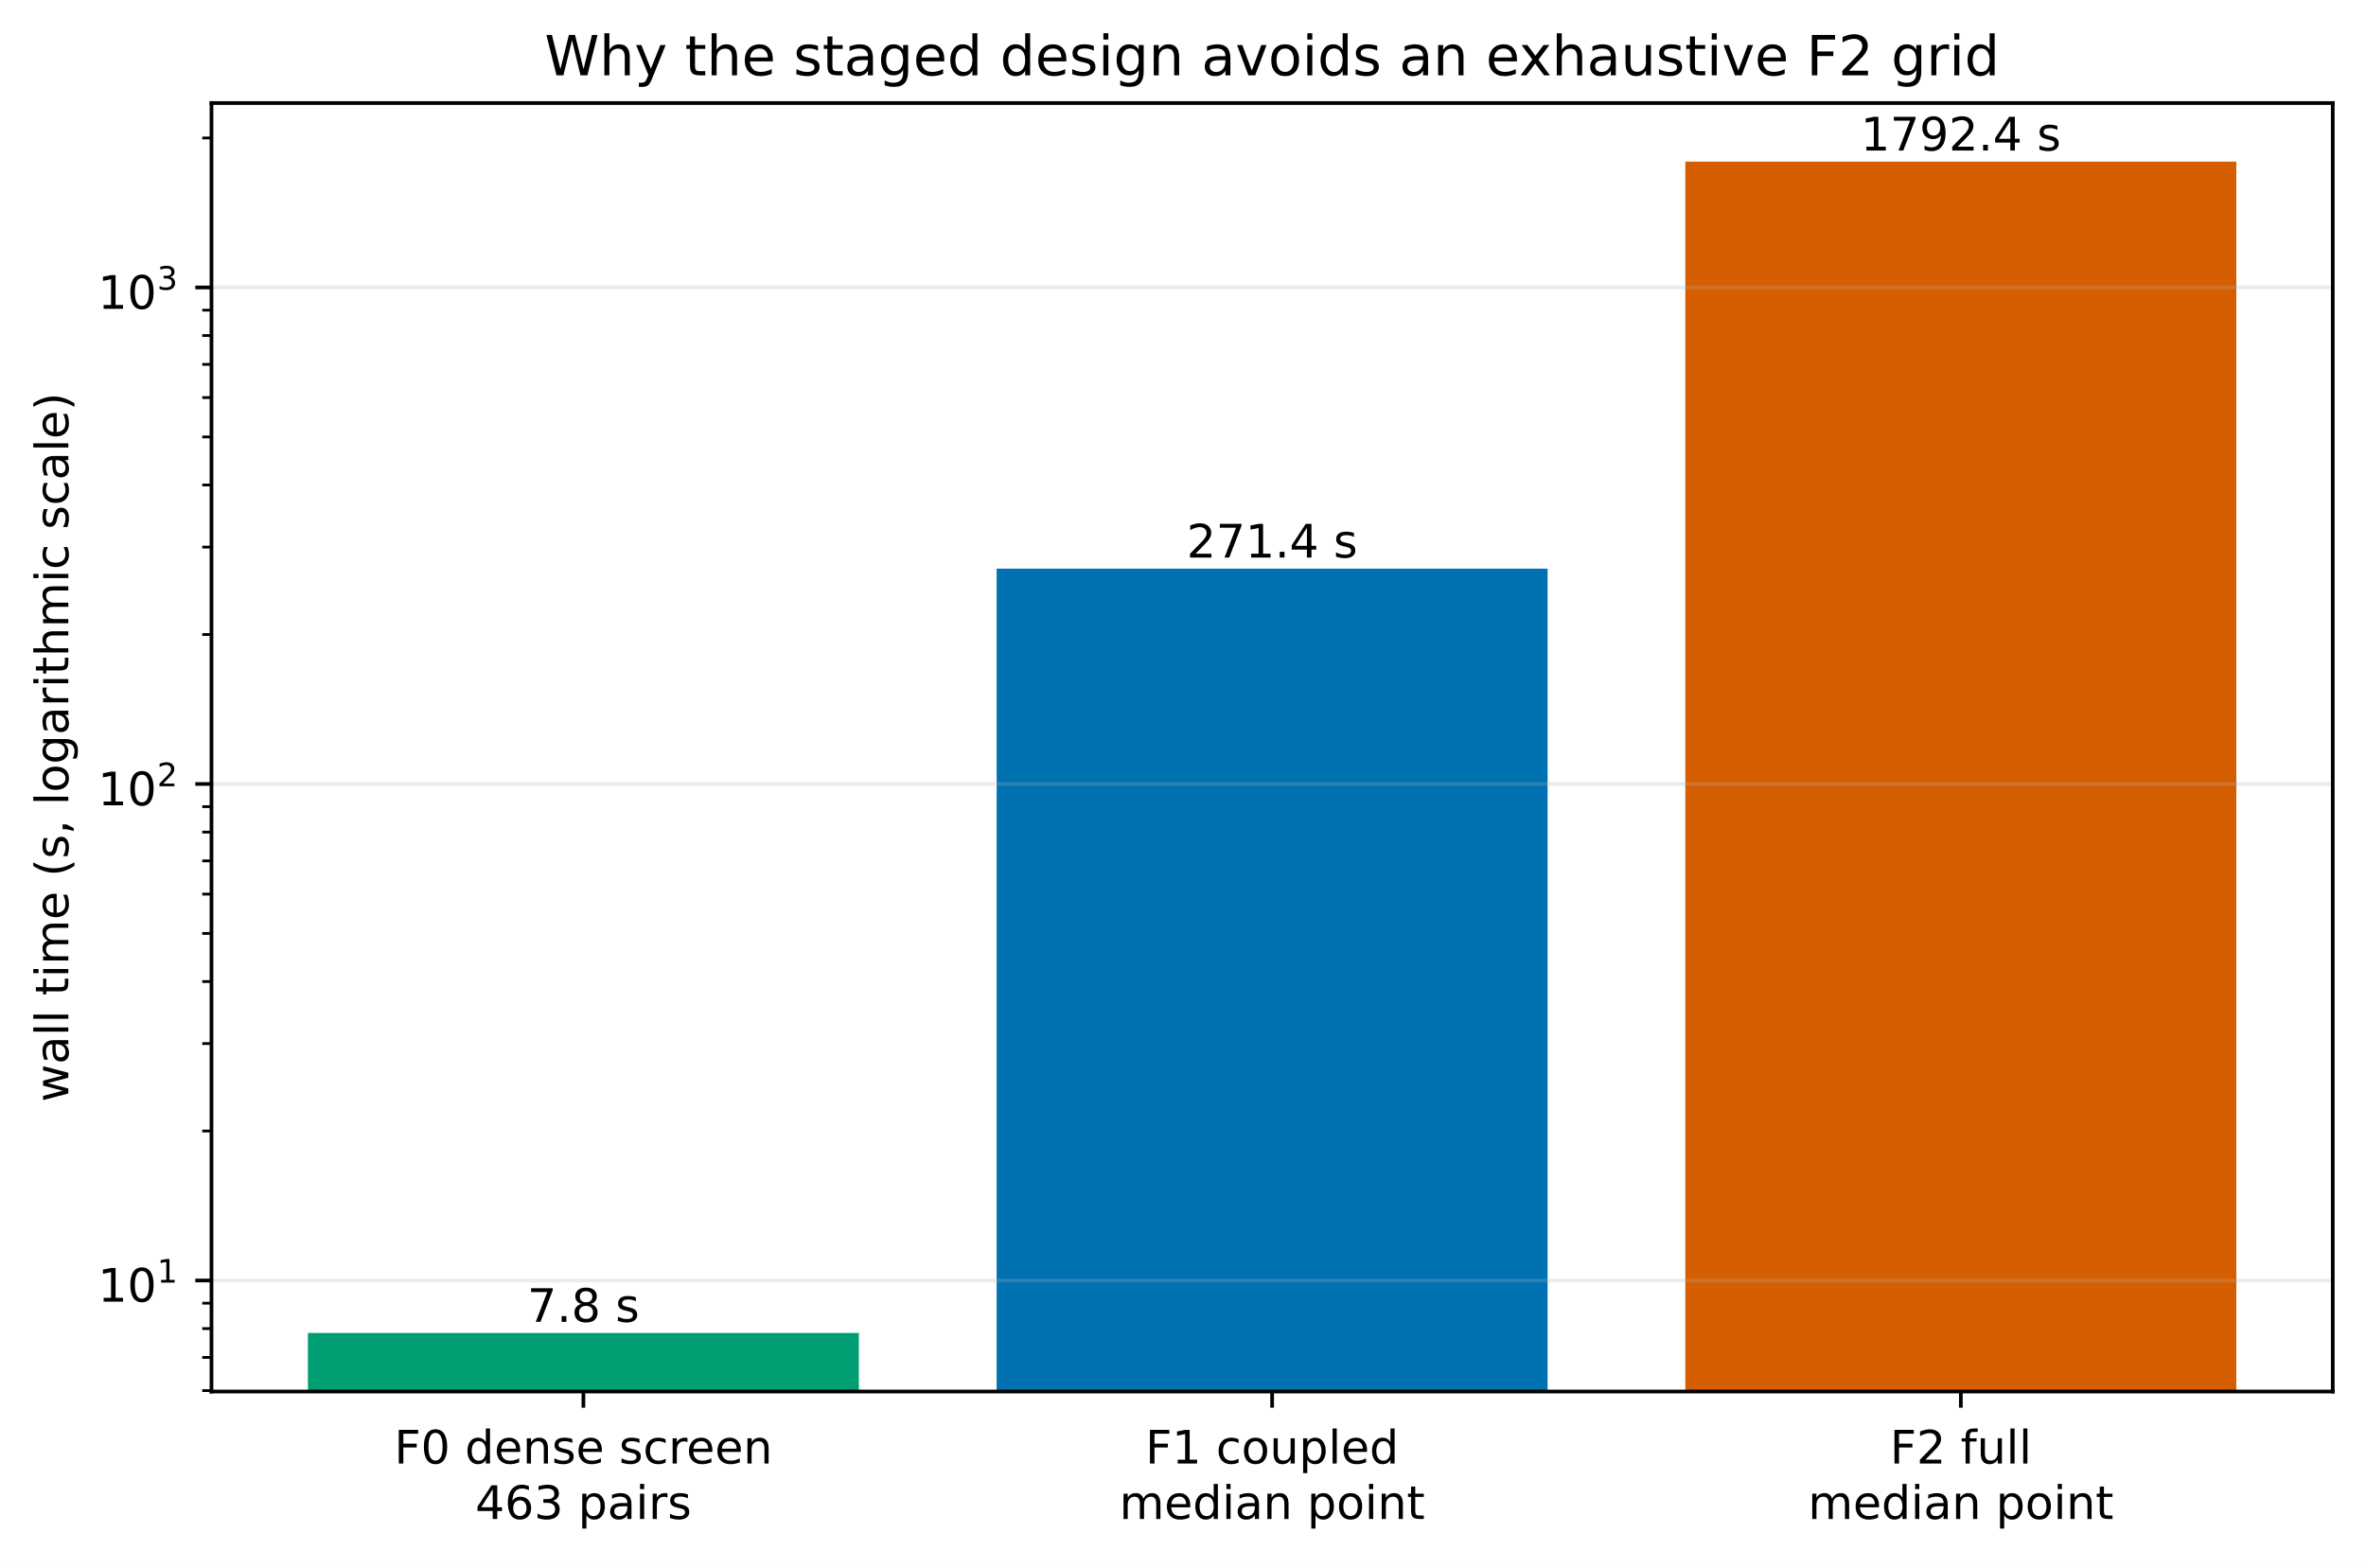
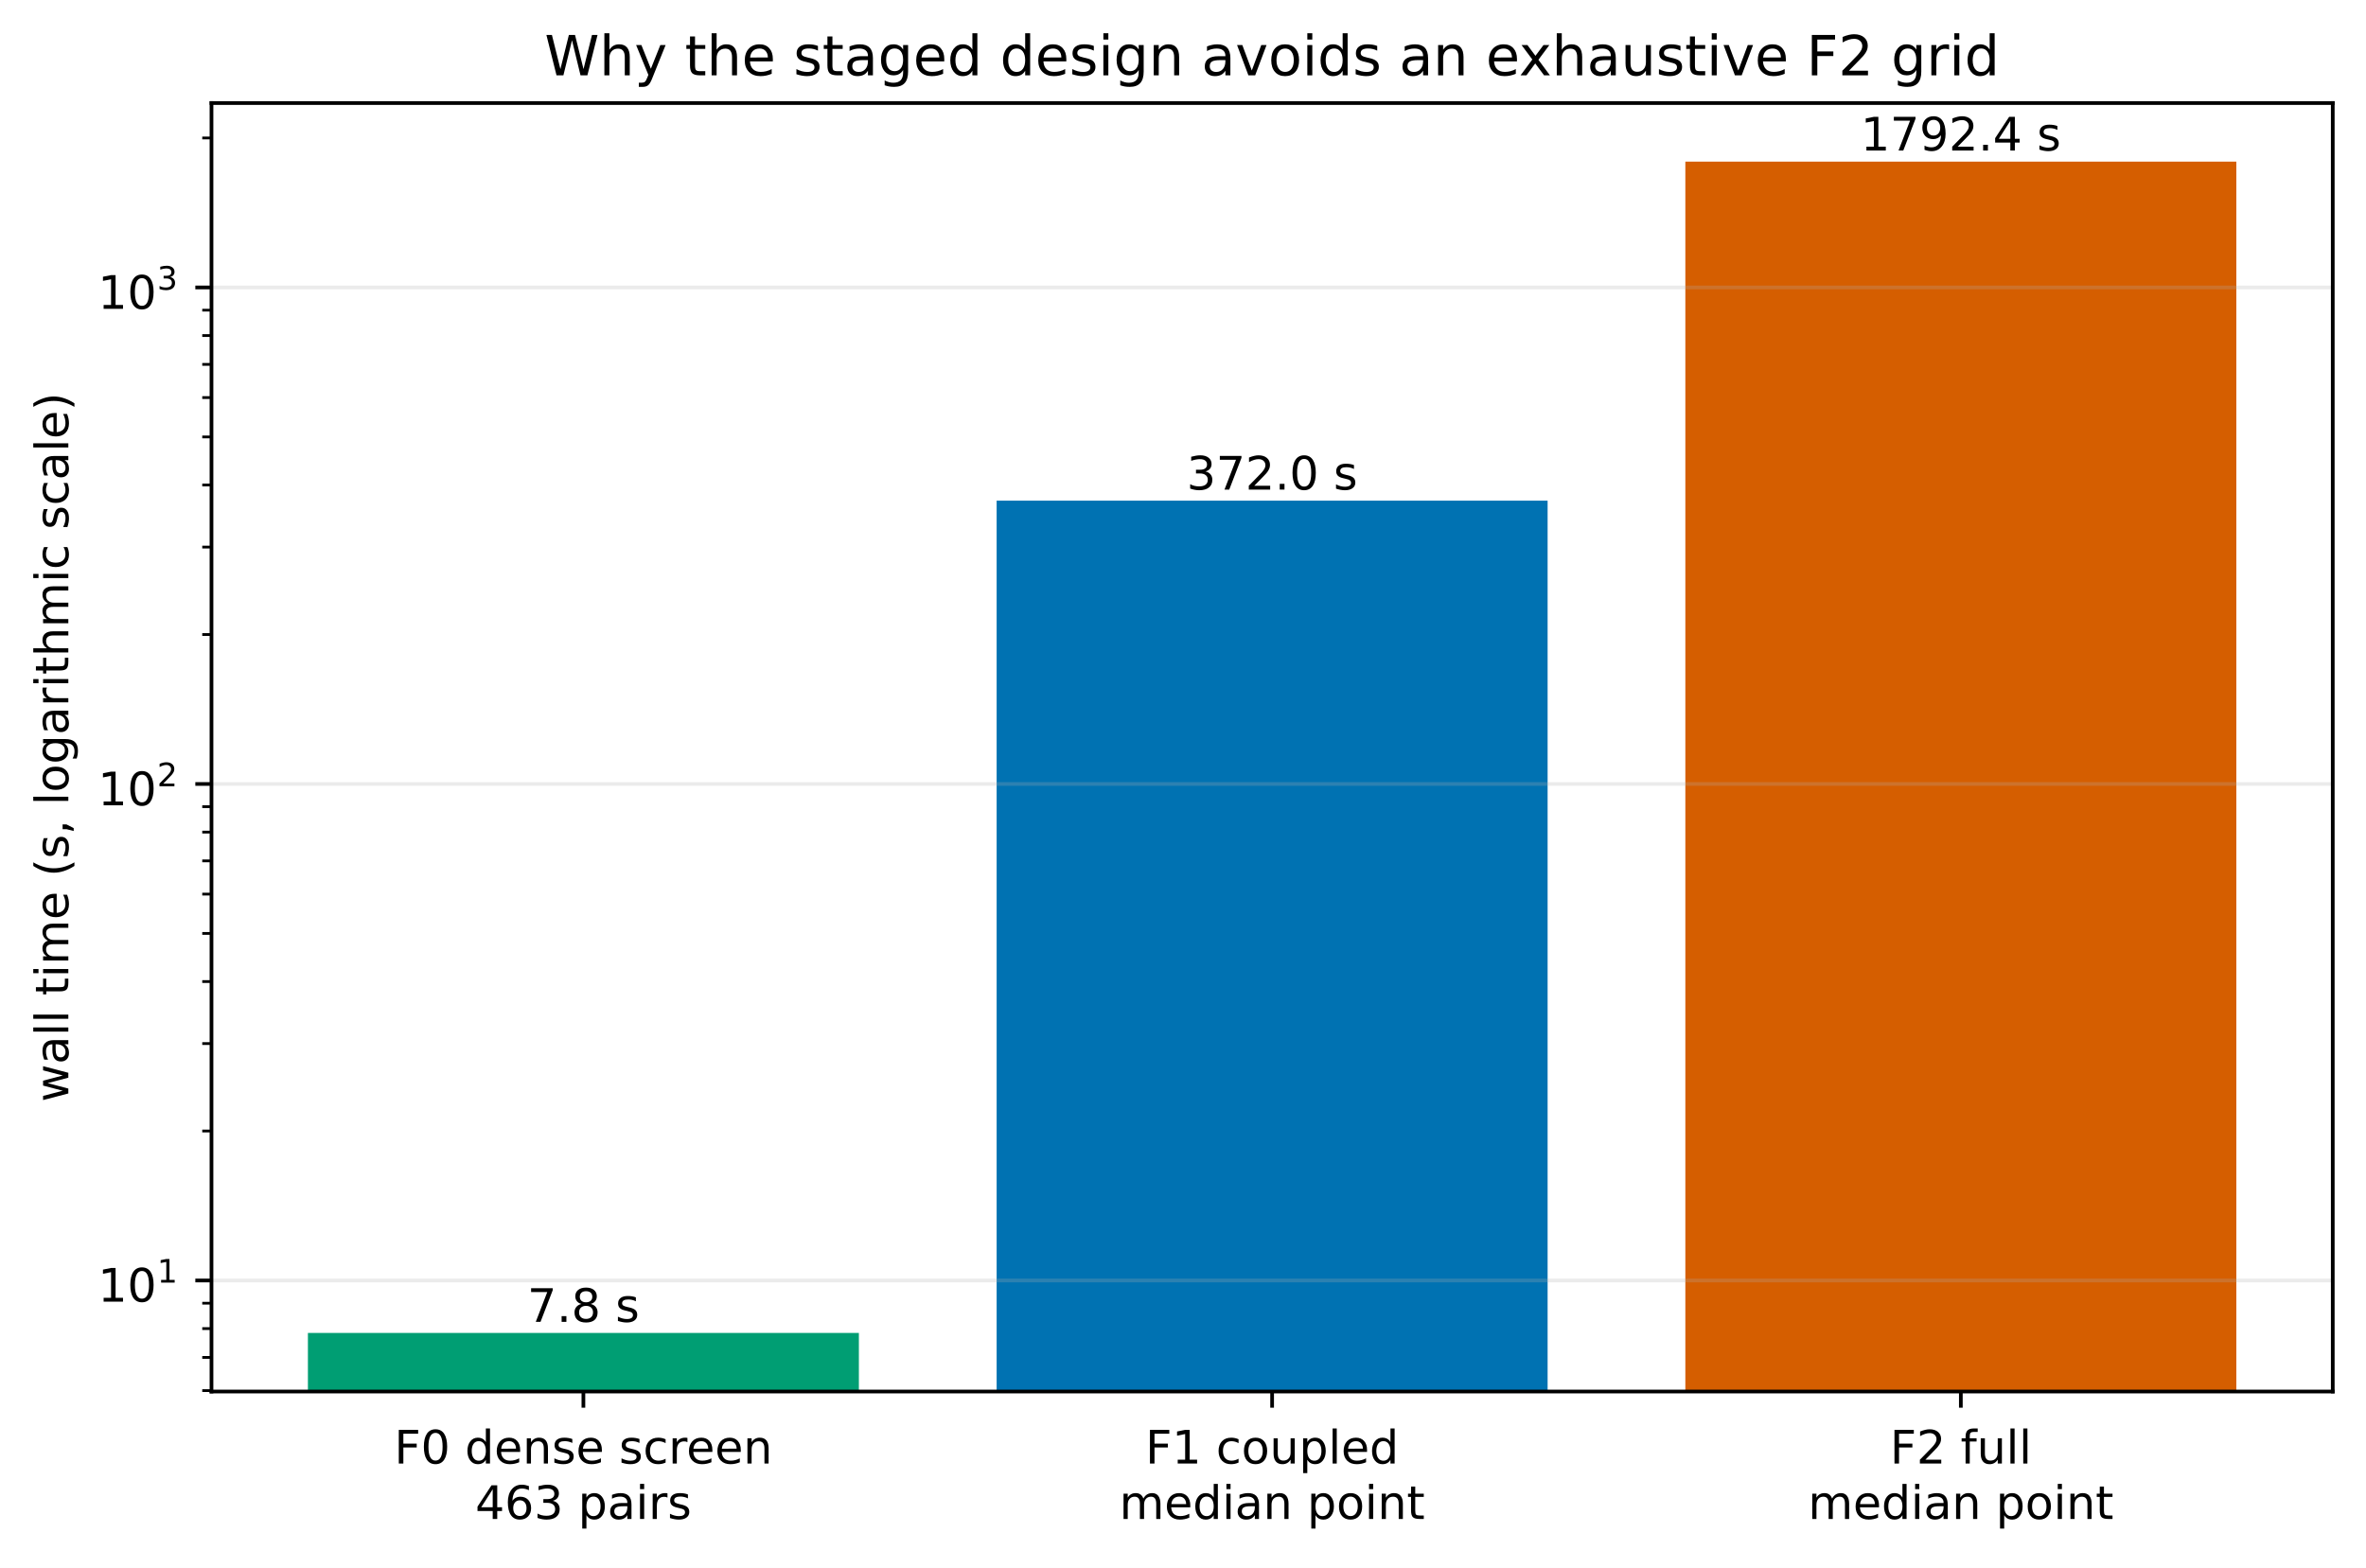
<svg xmlns="http://www.w3.org/2000/svg" xmlns:xlink="http://www.w3.org/1999/xlink" width="512.4pt" height="339.6pt" viewBox="0 0 512.4 339.6" version="1.1">
  <defs>
    <style type="text/css">*{stroke-linejoin: round; stroke-linecap: butt}</style>
  </defs>
  <g id="figure_1">
    <g id="patch_1">
      <path d="M 0 339.6  L 512.4 339.6  L 512.4 0  L 0 0  z " style="fill: #ffffff" />
    </g>
    <g id="axes_1">
      <g id="patch_2">
        <path d="M 45.801 301.394  L 505.2 301.394  L 505.2 22.318  L 45.801 22.318  z " style="fill: #ffffff" />
      </g>
      <g id="patch_3">
-         <path d="M 66.683 107927.498  L 186.007 107927.498  L 186.007 288.709  L 66.683 288.709  z " clip-path="url(#p45355c4db3)" style="fill: #009e73" />
+         <path d="M 66.683 107927.498  L 186.007 107927.498  L 186.007 288.709  L 66.683 288.709  z " clip-path="url(#p915b767400)" style="fill: #009e73" />
      </g>
      <g id="patch_4">
-         <path d="M 215.838 107927.498  L 335.162 107927.498  L 335.162 123.161  L 215.838 123.161  z " clip-path="url(#p45355c4db3)" style="fill: #0072b2" />
+         <path d="M 215.838 107927.498  L 335.162 107927.498  L 335.162 108.442  L 215.838 108.442  z " clip-path="url(#p915b767400)" style="fill: #0072b2" />
      </g>
      <g id="patch_5">
-         <path d="M 364.993 107927.498  L 484.318 107927.498  L 484.318 35.003  L 364.993 35.003  z " clip-path="url(#p45355c4db3)" style="fill: #d55e00" />
+         <path d="M 364.993 107927.498  L 484.318 107927.498  L 484.318 35.003  L 364.993 35.003  z " clip-path="url(#p915b767400)" style="fill: #d55e00" />
      </g>
      <g id="matplotlib.axis_1">
        <g id="xtick_1">
          <g id="line2d_1">
            <defs>
-               <path id="m22e38635e9" d="M 0 0  L 0 3.5  " style="stroke: #000000; stroke-width: 0.8" />
+               <path id="m043a0ffab6" d="M 0 0  L 0 3.5  " style="stroke: #000000; stroke-width: 0.8" />
            </defs>
            <g>
-               <use xlink:href="#m22e38635e9" x="126.345" y="301.394" style="stroke: #000000; stroke-width: 0.8" />
+               <use xlink:href="#m043a0ffab6" x="126.345" y="301.394" style="stroke: #000000; stroke-width: 0.8" />
            </g>
          </g>
          <g id="text_1">
            <g transform="translate(85.38769 316.9935) scale(0.1 -0.1)">
              <defs>
                <path id="DejaVuSans-29" d="M 628 4666  L 3309 4666  L 3309 4134  L 1259 4134  L 1259 2759  L 3109 2759  L 3109 2228  L 1259 2228  L 1259 0  L 628 0  L 628 4666  z " transform="scale(0.015625)" />
                <path id="DejaVuSans-13" d="M 2034 4250  Q 1547 4250 1301 3770  Q 1056 3291 1056 2328  Q 1056 1369 1301 889  Q 1547 409 2034 409  Q 2525 409 2770 889  Q 3016 1369 3016 2328  Q 3016 3291 2770 3770  Q 2525 4250 2034 4250  z M 2034 4750  Q 2819 4750 3233 4129  Q 3647 3509 3647 2328  Q 3647 1150 3233 529  Q 2819 -91 2034 -91  Q 1250 -91 836 529  Q 422 1150 422 2328  Q 422 3509 836 4129  Q 1250 4750 2034 4750  z " transform="scale(0.015625)" />
                <path id="DejaVuSans-3" transform="scale(0.015625)" />
                <path id="DejaVuSans-47" d="M 2906 2969  L 2906 4863  L 3481 4863  L 3481 0  L 2906 0  L 2906 525  Q 2725 213 2448 61  Q 2172 -91 1784 -91  Q 1150 -91 751 415  Q 353 922 353 1747  Q 353 2572 751 3078  Q 1150 3584 1784 3584  Q 2172 3584 2448 3432  Q 2725 3281 2906 2969  z M 947 1747  Q 947 1113 1208 752  Q 1469 391 1925 391  Q 2381 391 2643 752  Q 2906 1113 2906 1747  Q 2906 2381 2643 2742  Q 2381 3103 1925 3103  Q 1469 3103 1208 2742  Q 947 2381 947 1747  z " transform="scale(0.015625)" />
                <path id="DejaVuSans-48" d="M 3597 1894  L 3597 1613  L 953 1613  Q 991 1019 1311 708  Q 1631 397 2203 397  Q 2534 397 2845 478  Q 3156 559 3463 722  L 3463 178  Q 3153 47 2828 -22  Q 2503 -91 2169 -91  Q 1331 -91 842 396  Q 353 884 353 1716  Q 353 2575 817 3079  Q 1281 3584 2069 3584  Q 2775 3584 3186 3129  Q 3597 2675 3597 1894  z M 3022 2063  Q 3016 2534 2758 2815  Q 2500 3097 2075 3097  Q 1594 3097 1305 2825  Q 1016 2553 972 2059  L 3022 2063  z " transform="scale(0.015625)" />
                <path id="DejaVuSans-51" d="M 3513 2113  L 3513 0  L 2938 0  L 2938 2094  Q 2938 2591 2744 2837  Q 2550 3084 2163 3084  Q 1697 3084 1428 2787  Q 1159 2491 1159 1978  L 1159 0  L 581 0  L 581 3500  L 1159 3500  L 1159 2956  Q 1366 3272 1645 3428  Q 1925 3584 2291 3584  Q 2894 3584 3203 3211  Q 3513 2838 3513 2113  z " transform="scale(0.015625)" />
                <path id="DejaVuSans-56" d="M 2834 3397  L 2834 2853  Q 2591 2978 2328 3040  Q 2066 3103 1784 3103  Q 1356 3103 1142 2972  Q 928 2841 928 2578  Q 928 2378 1081 2264  Q 1234 2150 1697 2047  L 1894 2003  Q 2506 1872 2764 1633  Q 3022 1394 3022 966  Q 3022 478 2636 193  Q 2250 -91 1575 -91  Q 1294 -91 989 -36  Q 684 19 347 128  L 347 722  Q 666 556 975 473  Q 1284 391 1588 391  Q 1994 391 2212 530  Q 2431 669 2431 922  Q 2431 1156 2273 1281  Q 2116 1406 1581 1522  L 1381 1569  Q 847 1681 609 1914  Q 372 2147 372 2553  Q 372 3047 722 3315  Q 1072 3584 1716 3584  Q 2034 3584 2315 3537  Q 2597 3491 2834 3397  z " transform="scale(0.015625)" />
                <path id="DejaVuSans-46" d="M 3122 3366  L 3122 2828  Q 2878 2963 2633 3030  Q 2388 3097 2138 3097  Q 1578 3097 1268 2742  Q 959 2388 959 1747  Q 959 1106 1268 751  Q 1578 397 2138 397  Q 2388 397 2633 464  Q 2878 531 3122 666  L 3122 134  Q 2881 22 2623 -34  Q 2366 -91 2075 -91  Q 1284 -91 818 406  Q 353 903 353 1747  Q 353 2603 823 3093  Q 1294 3584 2113 3584  Q 2378 3584 2631 3529  Q 2884 3475 3122 3366  z " transform="scale(0.015625)" />
                <path id="DejaVuSans-55" d="M 2631 2963  Q 2534 3019 2420 3045  Q 2306 3072 2169 3072  Q 1681 3072 1420 2755  Q 1159 2438 1159 1844  L 1159 0  L 581 0  L 581 3500  L 1159 3500  L 1159 2956  Q 1341 3275 1631 3429  Q 1922 3584 2338 3584  Q 2397 3584 2469 3576  Q 2541 3569 2628 3553  L 2631 2963  z " transform="scale(0.015625)" />
              </defs>
              <use xlink:href="#DejaVuSans-29" />
              <use xlink:href="#DejaVuSans-13" transform="translate(57.51562 0)" />
              <use xlink:href="#DejaVuSans-3" transform="translate(121.1406 0)" />
              <use xlink:href="#DejaVuSans-47" transform="translate(152.9219 0)" />
              <use xlink:href="#DejaVuSans-48" transform="translate(216.4062 0)" />
              <use xlink:href="#DejaVuSans-51" transform="translate(277.9375 0)" />
              <use xlink:href="#DejaVuSans-56" transform="translate(341.3125 0)" />
              <use xlink:href="#DejaVuSans-48" transform="translate(393.4062 0)" />
              <use xlink:href="#DejaVuSans-3" transform="translate(454.9375 0)" />
              <use xlink:href="#DejaVuSans-56" transform="translate(486.7188 0)" />
              <use xlink:href="#DejaVuSans-46" transform="translate(538.8125 0)" />
              <use xlink:href="#DejaVuSans-55" transform="translate(593.7969 0)" />
              <use xlink:href="#DejaVuSans-48" transform="translate(632.7031 0)" />
              <use xlink:href="#DejaVuSans-48" transform="translate(694.2344 0)" />
              <use xlink:href="#DejaVuSans-51" transform="translate(755.7656 0)" />
            </g>
            <g transform="translate(102.9244 328.9962) scale(0.1 -0.1)">
              <defs>
                <path id="DejaVuSans-17" d="M 2419 4116  L 825 1625  L 2419 1625  L 2419 4116  z M 2253 4666  L 3047 4666  L 3047 1625  L 3713 1625  L 3713 1100  L 3047 1100  L 3047 0  L 2419 0  L 2419 1100  L 313 1100  L 313 1709  L 2253 4666  z " transform="scale(0.015625)" />
                <path id="DejaVuSans-19" d="M 2113 2584  Q 1688 2584 1439 2293  Q 1191 2003 1191 1497  Q 1191 994 1439 701  Q 1688 409 2113 409  Q 2538 409 2786 701  Q 3034 994 3034 1497  Q 3034 2003 2786 2293  Q 2538 2584 2113 2584  z M 3366 4563  L 3366 3988  Q 3128 4100 2886 4159  Q 2644 4219 2406 4219  Q 1781 4219 1451 3797  Q 1122 3375 1075 2522  Q 1259 2794 1537 2939  Q 1816 3084 2150 3084  Q 2853 3084 3261 2657  Q 3669 2231 3669 1497  Q 3669 778 3244 343  Q 2819 -91 2113 -91  Q 1303 -91 875 529  Q 447 1150 447 2328  Q 447 3434 972 4092  Q 1497 4750 2381 4750  Q 2619 4750 2861 4703  Q 3103 4656 3366 4563  z " transform="scale(0.015625)" />
                <path id="DejaVuSans-16" d="M 2597 2516  Q 3050 2419 3304 2112  Q 3559 1806 3559 1356  Q 3559 666 3084 287  Q 2609 -91 1734 -91  Q 1441 -91 1130 -33  Q 819 25 488 141  L 488 750  Q 750 597 1062 519  Q 1375 441 1716 441  Q 2309 441 2620 675  Q 2931 909 2931 1356  Q 2931 1769 2642 2001  Q 2353 2234 1838 2234  L 1294 2234  L 1294 2753  L 1863 2753  Q 2328 2753 2575 2939  Q 2822 3125 2822 3475  Q 2822 3834 2567 4026  Q 2313 4219 1838 4219  Q 1578 4219 1281 4162  Q 984 4106 628 3988  L 628 4550  Q 988 4650 1302 4700  Q 1616 4750 1894 4750  Q 2613 4750 3031 4423  Q 3450 4097 3450 3541  Q 3450 3153 3228 2886  Q 3006 2619 2597 2516  z " transform="scale(0.015625)" />
                <path id="DejaVuSans-53" d="M 1159 525  L 1159 -1331  L 581 -1331  L 581 3500  L 1159 3500  L 1159 2969  Q 1341 3281 1617 3432  Q 1894 3584 2278 3584  Q 2916 3584 3314 3078  Q 3713 2572 3713 1747  Q 3713 922 3314 415  Q 2916 -91 2278 -91  Q 1894 -91 1617 61  Q 1341 213 1159 525  z M 3116 1747  Q 3116 2381 2855 2742  Q 2594 3103 2138 3103  Q 1681 3103 1420 2742  Q 1159 2381 1159 1747  Q 1159 1113 1420 752  Q 1681 391 2138 391  Q 2594 391 2855 752  Q 3116 1113 3116 1747  z " transform="scale(0.015625)" />
                <path id="DejaVuSans-44" d="M 2194 1759  Q 1497 1759 1228 1600  Q 959 1441 959 1056  Q 959 750 1161 570  Q 1363 391 1709 391  Q 2188 391 2477 730  Q 2766 1069 2766 1631  L 2766 1759  L 2194 1759  z M 3341 1997  L 3341 0  L 2766 0  L 2766 531  Q 2569 213 2275 61  Q 1981 -91 1556 -91  Q 1019 -91 701 211  Q 384 513 384 1019  Q 384 1609 779 1909  Q 1175 2209 1959 2209  L 2766 2209  L 2766 2266  Q 2766 2663 2505 2880  Q 2244 3097 1772 3097  Q 1472 3097 1187 3025  Q 903 2953 641 2809  L 641 3341  Q 956 3463 1253 3523  Q 1550 3584 1831 3584  Q 2591 3584 2966 3190  Q 3341 2797 3341 1997  z " transform="scale(0.015625)" />
                <path id="DejaVuSans-4c" d="M 603 3500  L 1178 3500  L 1178 0  L 603 0  L 603 3500  z M 603 4863  L 1178 4863  L 1178 4134  L 603 4134  L 603 4863  z " transform="scale(0.015625)" />
              </defs>
              <use xlink:href="#DejaVuSans-17" />
              <use xlink:href="#DejaVuSans-19" transform="translate(63.625 0)" />
              <use xlink:href="#DejaVuSans-16" transform="translate(127.25 0)" />
              <use xlink:href="#DejaVuSans-3" transform="translate(190.875 0)" />
              <use xlink:href="#DejaVuSans-53" transform="translate(222.6562 0)" />
              <use xlink:href="#DejaVuSans-44" transform="translate(286.1406 0)" />
              <use xlink:href="#DejaVuSans-4c" transform="translate(347.4219 0)" />
              <use xlink:href="#DejaVuSans-55" transform="translate(375.2031 0)" />
              <use xlink:href="#DejaVuSans-56" transform="translate(416.3125 0)" />
            </g>
          </g>
        </g>
        <g id="xtick_2">
          <g id="line2d_2">
            <g>
-               <use xlink:href="#m22e38635e9" x="275.5" y="301.394" style="stroke: #000000; stroke-width: 0.8" />
+               <use xlink:href="#m043a0ffab6" x="275.5" y="301.394" style="stroke: #000000; stroke-width: 0.8" />
            </g>
          </g>
          <g id="text_2">
            <g transform="translate(248.0627 316.9935) scale(0.1 -0.1)">
              <defs>
                <path id="DejaVuSans-14" d="M 794 531  L 1825 531  L 1825 4091  L 703 3866  L 703 4441  L 1819 4666  L 2450 4666  L 2450 531  L 3481 531  L 3481 0  L 794 0  L 794 531  z " transform="scale(0.015625)" />
                <path id="DejaVuSans-52" d="M 1959 3097  Q 1497 3097 1228 2736  Q 959 2375 959 1747  Q 959 1119 1226 758  Q 1494 397 1959 397  Q 2419 397 2687 759  Q 2956 1122 2956 1747  Q 2956 2369 2687 2733  Q 2419 3097 1959 3097  z M 1959 3584  Q 2709 3584 3137 3096  Q 3566 2609 3566 1747  Q 3566 888 3137 398  Q 2709 -91 1959 -91  Q 1206 -91 779 398  Q 353 888 353 1747  Q 353 2609 779 3096  Q 1206 3584 1959 3584  z " transform="scale(0.015625)" />
                <path id="DejaVuSans-58" d="M 544 1381  L 544 3500  L 1119 3500  L 1119 1403  Q 1119 906 1312 657  Q 1506 409 1894 409  Q 2359 409 2629 706  Q 2900 1003 2900 1516  L 2900 3500  L 3475 3500  L 3475 0  L 2900 0  L 2900 538  Q 2691 219 2414 64  Q 2138 -91 1772 -91  Q 1169 -91 856 284  Q 544 659 544 1381  z M 1991 3584  L 1991 3584  z " transform="scale(0.015625)" />
                <path id="DejaVuSans-4f" d="M 603 4863  L 1178 4863  L 1178 0  L 603 0  L 603 4863  z " transform="scale(0.015625)" />
              </defs>
              <use xlink:href="#DejaVuSans-29" />
              <use xlink:href="#DejaVuSans-14" transform="translate(57.51562 0)" />
              <use xlink:href="#DejaVuSans-3" transform="translate(121.1406 0)" />
              <use xlink:href="#DejaVuSans-46" transform="translate(152.9219 0)" />
              <use xlink:href="#DejaVuSans-52" transform="translate(207.9062 0)" />
              <use xlink:href="#DejaVuSans-58" transform="translate(269.0938 0)" />
              <use xlink:href="#DejaVuSans-53" transform="translate(332.4688 0)" />
              <use xlink:href="#DejaVuSans-4f" transform="translate(395.9531 0)" />
              <use xlink:href="#DejaVuSans-48" transform="translate(423.7344 0)" />
              <use xlink:href="#DejaVuSans-47" transform="translate(485.2656 0)" />
            </g>
            <g transform="translate(242.4166 328.9962) scale(0.1 -0.1)">
              <defs>
                <path id="DejaVuSans-50" d="M 3328 2828  Q 3544 3216 3844 3400  Q 4144 3584 4550 3584  Q 5097 3584 5394 3201  Q 5691 2819 5691 2113  L 5691 0  L 5113 0  L 5113 2094  Q 5113 2597 4934 2840  Q 4756 3084 4391 3084  Q 3944 3084 3684 2787  Q 3425 2491 3425 1978  L 3425 0  L 2847 0  L 2847 2094  Q 2847 2600 2669 2842  Q 2491 3084 2119 3084  Q 1678 3084 1418 2786  Q 1159 2488 1159 1978  L 1159 0  L 581 0  L 581 3500  L 1159 3500  L 1159 2956  Q 1356 3278 1631 3431  Q 1906 3584 2284 3584  Q 2666 3584 2933 3390  Q 3200 3197 3328 2828  z " transform="scale(0.015625)" />
                <path id="DejaVuSans-57" d="M 1172 4494  L 1172 3500  L 2356 3500  L 2356 3053  L 1172 3053  L 1172 1153  Q 1172 725 1289 603  Q 1406 481 1766 481  L 2356 481  L 2356 0  L 1766 0  Q 1100 0 847 248  Q 594 497 594 1153  L 594 3053  L 172 3053  L 172 3500  L 594 3500  L 594 4494  L 1172 4494  z " transform="scale(0.015625)" />
              </defs>
              <use xlink:href="#DejaVuSans-50" />
              <use xlink:href="#DejaVuSans-48" transform="translate(97.40625 0)" />
              <use xlink:href="#DejaVuSans-47" transform="translate(158.9375 0)" />
              <use xlink:href="#DejaVuSans-4c" transform="translate(222.4219 0)" />
              <use xlink:href="#DejaVuSans-44" transform="translate(250.2031 0)" />
              <use xlink:href="#DejaVuSans-51" transform="translate(311.4844 0)" />
              <use xlink:href="#DejaVuSans-3" transform="translate(374.8594 0)" />
              <use xlink:href="#DejaVuSans-53" transform="translate(406.6406 0)" />
              <use xlink:href="#DejaVuSans-52" transform="translate(470.125 0)" />
              <use xlink:href="#DejaVuSans-4c" transform="translate(531.3125 0)" />
              <use xlink:href="#DejaVuSans-51" transform="translate(559.0938 0)" />
              <use xlink:href="#DejaVuSans-57" transform="translate(622.4688 0)" />
            </g>
          </g>
        </g>
        <g id="xtick_3">
          <g id="line2d_3">
            <g>
-               <use xlink:href="#m22e38635e9" x="424.656" y="301.394" style="stroke: #000000; stroke-width: 0.8" />
+               <use xlink:href="#m043a0ffab6" x="424.656" y="301.394" style="stroke: #000000; stroke-width: 0.8" />
            </g>
          </g>
          <g id="text_3">
            <g transform="translate(409.3025 316.9935) scale(0.1 -0.1)">
              <defs>
                <path id="DejaVuSans-15" d="M 1228 531  L 3431 531  L 3431 0  L 469 0  L 469 531  Q 828 903 1448 1529  Q 2069 2156 2228 2338  Q 2531 2678 2651 2914  Q 2772 3150 2772 3378  Q 2772 3750 2511 3984  Q 2250 4219 1831 4219  Q 1534 4219 1204 4116  Q 875 4013 500 3803  L 500 4441  Q 881 4594 1212 4672  Q 1544 4750 1819 4750  Q 2544 4750 2975 4387  Q 3406 4025 3406 3419  Q 3406 3131 3298 2873  Q 3191 2616 2906 2266  Q 2828 2175 2409 1742  Q 1991 1309 1228 531  z " transform="scale(0.015625)" />
                <path id="DejaVuSans-49" d="M 2375 4863  L 2375 4384  L 1825 4384  Q 1516 4384 1395 4259  Q 1275 4134 1275 3809  L 1275 3500  L 2222 3500  L 2222 3053  L 1275 3053  L 1275 0  L 697 0  L 697 3053  L 147 3053  L 147 3500  L 697 3500  L 697 3744  Q 697 4328 969 4595  Q 1241 4863 1831 4863  L 2375 4863  z " transform="scale(0.015625)" />
              </defs>
              <use xlink:href="#DejaVuSans-29" />
              <use xlink:href="#DejaVuSans-15" transform="translate(57.51562 0)" />
              <use xlink:href="#DejaVuSans-3" transform="translate(121.1406 0)" />
              <use xlink:href="#DejaVuSans-49" transform="translate(152.9219 0)" />
              <use xlink:href="#DejaVuSans-58" transform="translate(188.125 0)" />
              <use xlink:href="#DejaVuSans-4f" transform="translate(251.5 0)" />
              <use xlink:href="#DejaVuSans-4f" transform="translate(279.2812 0)" />
            </g>
            <g transform="translate(391.572 328.9962) scale(0.1 -0.1)">
              <use xlink:href="#DejaVuSans-50" />
              <use xlink:href="#DejaVuSans-48" transform="translate(97.40625 0)" />
              <use xlink:href="#DejaVuSans-47" transform="translate(158.9375 0)" />
              <use xlink:href="#DejaVuSans-4c" transform="translate(222.4219 0)" />
              <use xlink:href="#DejaVuSans-44" transform="translate(250.2031 0)" />
              <use xlink:href="#DejaVuSans-51" transform="translate(311.4844 0)" />
              <use xlink:href="#DejaVuSans-3" transform="translate(374.8594 0)" />
              <use xlink:href="#DejaVuSans-53" transform="translate(406.6406 0)" />
              <use xlink:href="#DejaVuSans-52" transform="translate(470.125 0)" />
              <use xlink:href="#DejaVuSans-4c" transform="translate(531.3125 0)" />
              <use xlink:href="#DejaVuSans-51" transform="translate(559.0938 0)" />
              <use xlink:href="#DejaVuSans-57" transform="translate(622.4688 0)" />
            </g>
          </g>
        </g>
      </g>
      <g id="matplotlib.axis_2">
        <g id="ytick_1">
          <g id="line2d_4">
-             <path d="M 45.801 277.343  L 505.2 277.343  " clip-path="url(#p45355c4db3)" style="fill: none; stroke: #b0b0b0; stroke-opacity: 0.25; stroke-width: 0.8; stroke-linecap: square" />
+             <path d="M 45.801 277.343  L 505.2 277.343  " clip-path="url(#p915b767400)" style="fill: none; stroke: #b0b0b0; stroke-opacity: 0.25; stroke-width: 0.8; stroke-linecap: square" />
          </g>
          <g id="line2d_5">
            <defs>
-               <path id="m83719f661b" d="M 0 0  L -3.5 0  " style="stroke: #000000; stroke-width: 0.8" />
+               <path id="mc89980346d" d="M 0 0  L -3.5 0  " style="stroke: #000000; stroke-width: 0.8" />
            </defs>
            <g>
-               <use xlink:href="#m83719f661b" x="45.801" y="277.343" style="stroke: #000000; stroke-width: 0.8" />
+               <use xlink:href="#mc89980346d" x="45.801" y="277.343" style="stroke: #000000; stroke-width: 0.8" />
            </g>
          </g>
          <g id="text_4">
            <g transform="translate(21.20078 281.9933) scale(0.1 -0.1)">
              <use xlink:href="#DejaVuSans-14" transform="translate(0 0.665625)" />
              <use xlink:href="#DejaVuSans-13" transform="translate(63.62305 0.665625)" />
              <use xlink:href="#DejaVuSans-14" transform="translate(128.2031 41.96563) scale(0.7)" />
            </g>
          </g>
        </g>
        <g id="ytick_2">
          <g id="line2d_6">
-             <path d="M 45.801 169.801  L 505.2 169.801  " clip-path="url(#p45355c4db3)" style="fill: none; stroke: #b0b0b0; stroke-opacity: 0.25; stroke-width: 0.8; stroke-linecap: square" />
+             <path d="M 45.801 169.801  L 505.2 169.801  " clip-path="url(#p915b767400)" style="fill: none; stroke: #b0b0b0; stroke-opacity: 0.25; stroke-width: 0.8; stroke-linecap: square" />
          </g>
          <g id="line2d_7">
            <g>
-               <use xlink:href="#m83719f661b" x="45.801" y="169.801" style="stroke: #000000; stroke-width: 0.8" />
+               <use xlink:href="#mc89980346d" x="45.801" y="169.801" style="stroke: #000000; stroke-width: 0.8" />
            </g>
          </g>
          <g id="text_5">
            <g transform="translate(21.20078 174.5006) scale(0.1 -0.1)">
              <use xlink:href="#DejaVuSans-14" transform="translate(0 0.746875)" />
              <use xlink:href="#DejaVuSans-13" transform="translate(63.62305 0.746875)" />
              <use xlink:href="#DejaVuSans-15" transform="translate(128.2031 42.04688) scale(0.7)" />
            </g>
          </g>
        </g>
        <g id="ytick_3">
          <g id="line2d_8">
-             <path d="M 45.801 62.258  L 505.2 62.258  " clip-path="url(#p45355c4db3)" style="fill: none; stroke: #b0b0b0; stroke-opacity: 0.25; stroke-width: 0.8; stroke-linecap: square" />
+             <path d="M 45.801 62.258  L 505.2 62.258  " clip-path="url(#p915b767400)" style="fill: none; stroke: #b0b0b0; stroke-opacity: 0.25; stroke-width: 0.8; stroke-linecap: square" />
          </g>
          <g id="line2d_9">
            <g>
-               <use xlink:href="#m83719f661b" x="45.801" y="62.258" style="stroke: #000000; stroke-width: 0.8" />
+               <use xlink:href="#mc89980346d" x="45.801" y="62.258" style="stroke: #000000; stroke-width: 0.8" />
            </g>
          </g>
          <g id="text_6">
            <g transform="translate(21.20078 66.95803) scale(0.1 -0.1)">
              <use xlink:href="#DejaVuSans-14" transform="translate(0 0.746875)" />
              <use xlink:href="#DejaVuSans-13" transform="translate(63.62305 0.746875)" />
              <use xlink:href="#DejaVuSans-16" transform="translate(128.2031 42.04688) scale(0.7)" />
            </g>
          </g>
        </g>
        <g id="ytick_4">
          <g id="line2d_10">
            <defs>
-               <path id="mf839c6ae90" d="M 0 0  L -2 0  " style="stroke: #000000; stroke-width: 0.6" />
+               <path id="m7918cc8d28" d="M 0 0  L -2 0  " style="stroke: #000000; stroke-width: 0.6" />
            </defs>
            <g>
-               <use xlink:href="#mf839c6ae90" x="45.801" y="301.201" style="stroke: #000000; stroke-width: 0.6" />
+               <use xlink:href="#m7918cc8d28" x="45.801" y="301.201" style="stroke: #000000; stroke-width: 0.6" />
            </g>
          </g>
        </g>
        <g id="ytick_5">
          <g id="line2d_11">
            <g>
-               <use xlink:href="#mf839c6ae90" x="45.801" y="294.002" style="stroke: #000000; stroke-width: 0.6" />
+               <use xlink:href="#m7918cc8d28" x="45.801" y="294.002" style="stroke: #000000; stroke-width: 0.6" />
            </g>
          </g>
        </g>
        <g id="ytick_6">
          <g id="line2d_12">
            <g>
-               <use xlink:href="#mf839c6ae90" x="45.801" y="287.765" style="stroke: #000000; stroke-width: 0.6" />
+               <use xlink:href="#m7918cc8d28" x="45.801" y="287.765" style="stroke: #000000; stroke-width: 0.6" />
            </g>
          </g>
        </g>
        <g id="ytick_7">
          <g id="line2d_13">
            <g>
-               <use xlink:href="#mf839c6ae90" x="45.801" y="282.264" style="stroke: #000000; stroke-width: 0.6" />
+               <use xlink:href="#m7918cc8d28" x="45.801" y="282.264" style="stroke: #000000; stroke-width: 0.6" />
            </g>
          </g>
        </g>
        <g id="ytick_8">
          <g id="line2d_14">
            <g>
-               <use xlink:href="#mf839c6ae90" x="45.801" y="244.97" style="stroke: #000000; stroke-width: 0.6" />
+               <use xlink:href="#m7918cc8d28" x="45.801" y="244.97" style="stroke: #000000; stroke-width: 0.6" />
            </g>
          </g>
        </g>
        <g id="ytick_9">
          <g id="line2d_15">
            <g>
-               <use xlink:href="#mf839c6ae90" x="45.801" y="226.032" style="stroke: #000000; stroke-width: 0.6" />
+               <use xlink:href="#m7918cc8d28" x="45.801" y="226.032" style="stroke: #000000; stroke-width: 0.6" />
            </g>
          </g>
        </g>
        <g id="ytick_10">
          <g id="line2d_16">
            <g>
-               <use xlink:href="#mf839c6ae90" x="45.801" y="212.596" style="stroke: #000000; stroke-width: 0.6" />
+               <use xlink:href="#m7918cc8d28" x="45.801" y="212.596" style="stroke: #000000; stroke-width: 0.6" />
            </g>
          </g>
        </g>
        <g id="ytick_11">
          <g id="line2d_17">
            <g>
-               <use xlink:href="#mf839c6ae90" x="45.801" y="202.174" style="stroke: #000000; stroke-width: 0.6" />
+               <use xlink:href="#m7918cc8d28" x="45.801" y="202.174" style="stroke: #000000; stroke-width: 0.6" />
            </g>
          </g>
        </g>
        <g id="ytick_12">
          <g id="line2d_18">
            <g>
-               <use xlink:href="#mf839c6ae90" x="45.801" y="193.659" style="stroke: #000000; stroke-width: 0.6" />
+               <use xlink:href="#m7918cc8d28" x="45.801" y="193.659" style="stroke: #000000; stroke-width: 0.6" />
            </g>
          </g>
        </g>
        <g id="ytick_13">
          <g id="line2d_19">
            <g>
-               <use xlink:href="#mf839c6ae90" x="45.801" y="186.459" style="stroke: #000000; stroke-width: 0.6" />
+               <use xlink:href="#m7918cc8d28" x="45.801" y="186.459" style="stroke: #000000; stroke-width: 0.6" />
            </g>
          </g>
        </g>
        <g id="ytick_14">
          <g id="line2d_20">
            <g>
-               <use xlink:href="#mf839c6ae90" x="45.801" y="180.223" style="stroke: #000000; stroke-width: 0.6" />
+               <use xlink:href="#m7918cc8d28" x="45.801" y="180.223" style="stroke: #000000; stroke-width: 0.6" />
            </g>
          </g>
        </g>
        <g id="ytick_15">
          <g id="line2d_21">
            <g>
-               <use xlink:href="#mf839c6ae90" x="45.801" y="174.722" style="stroke: #000000; stroke-width: 0.6" />
+               <use xlink:href="#m7918cc8d28" x="45.801" y="174.722" style="stroke: #000000; stroke-width: 0.6" />
            </g>
          </g>
        </g>
        <g id="ytick_16">
          <g id="line2d_22">
            <g>
-               <use xlink:href="#mf839c6ae90" x="45.801" y="137.427" style="stroke: #000000; stroke-width: 0.6" />
+               <use xlink:href="#m7918cc8d28" x="45.801" y="137.427" style="stroke: #000000; stroke-width: 0.6" />
            </g>
          </g>
        </g>
        <g id="ytick_17">
          <g id="line2d_23">
            <g>
-               <use xlink:href="#mf839c6ae90" x="45.801" y="118.49" style="stroke: #000000; stroke-width: 0.6" />
+               <use xlink:href="#m7918cc8d28" x="45.801" y="118.49" style="stroke: #000000; stroke-width: 0.6" />
            </g>
          </g>
        </g>
        <g id="ytick_18">
          <g id="line2d_24">
            <g>
-               <use xlink:href="#mf839c6ae90" x="45.801" y="105.054" style="stroke: #000000; stroke-width: 0.6" />
+               <use xlink:href="#m7918cc8d28" x="45.801" y="105.054" style="stroke: #000000; stroke-width: 0.6" />
            </g>
          </g>
        </g>
        <g id="ytick_19">
          <g id="line2d_25">
            <g>
-               <use xlink:href="#mf839c6ae90" x="45.801" y="94.632" style="stroke: #000000; stroke-width: 0.6" />
+               <use xlink:href="#m7918cc8d28" x="45.801" y="94.632" style="stroke: #000000; stroke-width: 0.6" />
            </g>
          </g>
        </g>
        <g id="ytick_20">
          <g id="line2d_26">
            <g>
-               <use xlink:href="#mf839c6ae90" x="45.801" y="86.116" style="stroke: #000000; stroke-width: 0.6" />
+               <use xlink:href="#m7918cc8d28" x="45.801" y="86.116" style="stroke: #000000; stroke-width: 0.6" />
            </g>
          </g>
        </g>
        <g id="ytick_21">
          <g id="line2d_27">
            <g>
-               <use xlink:href="#mf839c6ae90" x="45.801" y="78.917" style="stroke: #000000; stroke-width: 0.6" />
+               <use xlink:href="#m7918cc8d28" x="45.801" y="78.917" style="stroke: #000000; stroke-width: 0.6" />
            </g>
          </g>
        </g>
        <g id="ytick_22">
          <g id="line2d_28">
            <g>
-               <use xlink:href="#mf839c6ae90" x="45.801" y="72.68" style="stroke: #000000; stroke-width: 0.6" />
+               <use xlink:href="#m7918cc8d28" x="45.801" y="72.68" style="stroke: #000000; stroke-width: 0.6" />
            </g>
          </g>
        </g>
        <g id="ytick_23">
          <g id="line2d_29">
            <g>
-               <use xlink:href="#mf839c6ae90" x="45.801" y="67.179" style="stroke: #000000; stroke-width: 0.6" />
+               <use xlink:href="#m7918cc8d28" x="45.801" y="67.179" style="stroke: #000000; stroke-width: 0.6" />
            </g>
          </g>
        </g>
        <g id="ytick_24">
          <g id="line2d_30">
            <g>
-               <use xlink:href="#mf839c6ae90" x="45.801" y="29.884" style="stroke: #000000; stroke-width: 0.6" />
+               <use xlink:href="#m7918cc8d28" x="45.801" y="29.884" style="stroke: #000000; stroke-width: 0.6" />
            </g>
          </g>
        </g>
        <g id="text_7">
          <g transform="translate(14.79844 238.6873) rotate(-90) scale(0.1 -0.1)">
            <defs>
              <path id="DejaVuSans-5a" d="M 269 3500  L 844 3500  L 1563 769  L 2278 3500  L 2956 3500  L 3675 769  L 4391 3500  L 4966 3500  L 4050 0  L 3372 0  L 2619 2869  L 1863 0  L 1184 0  L 269 3500  z " transform="scale(0.015625)" />
              <path id="DejaVuSans-b" d="M 1984 4856  Q 1566 4138 1362 3434  Q 1159 2731 1159 2009  Q 1159 1288 1364 580  Q 1569 -128 1984 -844  L 1484 -844  Q 1016 -109 783 600  Q 550 1309 550 2009  Q 550 2706 781 3412  Q 1013 4119 1484 4856  L 1984 4856  z " transform="scale(0.015625)" />
              <path id="DejaVuSans-f" d="M 750 794  L 1409 794  L 1409 256  L 897 -744  L 494 -744  L 750 256  L 750 794  z " transform="scale(0.015625)" />
              <path id="DejaVuSans-4a" d="M 2906 1791  Q 2906 2416 2648 2759  Q 2391 3103 1925 3103  Q 1463 3103 1205 2759  Q 947 2416 947 1791  Q 947 1169 1205 825  Q 1463 481 1925 481  Q 2391 481 2648 825  Q 2906 1169 2906 1791  z M 3481 434  Q 3481 -459 3084 -895  Q 2688 -1331 1869 -1331  Q 1566 -1331 1297 -1286  Q 1028 -1241 775 -1147  L 775 -588  Q 1028 -725 1275 -790  Q 1522 -856 1778 -856  Q 2344 -856 2625 -561  Q 2906 -266 2906 331  L 2906 616  Q 2728 306 2450 153  Q 2172 0 1784 0  Q 1141 0 747 490  Q 353 981 353 1791  Q 353 2603 747 3093  Q 1141 3584 1784 3584  Q 2172 3584 2450 3431  Q 2728 3278 2906 2969  L 2906 3500  L 3481 3500  L 3481 434  z " transform="scale(0.015625)" />
              <path id="DejaVuSans-4b" d="M 3513 2113  L 3513 0  L 2938 0  L 2938 2094  Q 2938 2591 2744 2837  Q 2550 3084 2163 3084  Q 1697 3084 1428 2787  Q 1159 2491 1159 1978  L 1159 0  L 581 0  L 581 4863  L 1159 4863  L 1159 2956  Q 1366 3272 1645 3428  Q 1925 3584 2291 3584  Q 2894 3584 3203 3211  Q 3513 2838 3513 2113  z " transform="scale(0.015625)" />
              <path id="DejaVuSans-c" d="M 513 4856  L 1013 4856  Q 1481 4119 1714 3412  Q 1947 2706 1947 2009  Q 1947 1309 1714 600  Q 1481 -109 1013 -844  L 513 -844  Q 928 -128 1133 580  Q 1338 1288 1338 2009  Q 1338 2731 1133 3434  Q 928 4138 513 4856  z " transform="scale(0.015625)" />
            </defs>
            <use xlink:href="#DejaVuSans-5a" />
            <use xlink:href="#DejaVuSans-44" transform="translate(81.78125 0)" />
            <use xlink:href="#DejaVuSans-4f" transform="translate(143.0625 0)" />
            <use xlink:href="#DejaVuSans-4f" transform="translate(170.8438 0)" />
            <use xlink:href="#DejaVuSans-3" transform="translate(198.625 0)" />
            <use xlink:href="#DejaVuSans-57" transform="translate(230.4062 0)" />
            <use xlink:href="#DejaVuSans-4c" transform="translate(269.6094 0)" />
            <use xlink:href="#DejaVuSans-50" transform="translate(297.3906 0)" />
            <use xlink:href="#DejaVuSans-48" transform="translate(394.7969 0)" />
            <use xlink:href="#DejaVuSans-3" transform="translate(456.3281 0)" />
            <use xlink:href="#DejaVuSans-b" transform="translate(488.1094 0)" />
            <use xlink:href="#DejaVuSans-56" transform="translate(527.125 0)" />
            <use xlink:href="#DejaVuSans-f" transform="translate(579.2188 0)" />
            <use xlink:href="#DejaVuSans-3" transform="translate(611 0)" />
            <use xlink:href="#DejaVuSans-4f" transform="translate(642.7812 0)" />
            <use xlink:href="#DejaVuSans-52" transform="translate(670.5625 0)" />
            <use xlink:href="#DejaVuSans-4a" transform="translate(731.75 0)" />
            <use xlink:href="#DejaVuSans-44" transform="translate(795.2344 0)" />
            <use xlink:href="#DejaVuSans-55" transform="translate(856.5156 0)" />
            <use xlink:href="#DejaVuSans-4c" transform="translate(897.625 0)" />
            <use xlink:href="#DejaVuSans-57" transform="translate(925.4062 0)" />
            <use xlink:href="#DejaVuSans-4b" transform="translate(964.6094 0)" />
            <use xlink:href="#DejaVuSans-50" transform="translate(1027.984 0)" />
            <use xlink:href="#DejaVuSans-4c" transform="translate(1125.391 0)" />
            <use xlink:href="#DejaVuSans-46" transform="translate(1153.172 0)" />
            <use xlink:href="#DejaVuSans-3" transform="translate(1208.156 0)" />
            <use xlink:href="#DejaVuSans-56" transform="translate(1239.938 0)" />
            <use xlink:href="#DejaVuSans-46" transform="translate(1292.031 0)" />
            <use xlink:href="#DejaVuSans-44" transform="translate(1347.016 0)" />
            <use xlink:href="#DejaVuSans-4f" transform="translate(1408.297 0)" />
            <use xlink:href="#DejaVuSans-48" transform="translate(1436.078 0)" />
            <use xlink:href="#DejaVuSans-c" transform="translate(1497.609 0)" />
          </g>
        </g>
      </g>
      <g id="patch_6">
        <path d="M 45.801 301.394  L 45.801 22.318  " style="fill: none; stroke: #000000; stroke-width: 0.8; stroke-linejoin: miter; stroke-linecap: square" />
      </g>
      <g id="patch_7">
        <path d="M 505.2 301.394  L 505.2 22.318  " style="fill: none; stroke: #000000; stroke-width: 0.8; stroke-linejoin: miter; stroke-linecap: square" />
      </g>
      <g id="patch_8">
        <path d="M 45.801 301.394  L 505.2 301.394  " style="fill: none; stroke: #000000; stroke-width: 0.8; stroke-linejoin: miter; stroke-linecap: square" />
      </g>
      <g id="patch_9">
        <path d="M 45.801 22.318  L 505.2 22.318  " style="fill: none; stroke: #000000; stroke-width: 0.8; stroke-linejoin: miter; stroke-linecap: square" />
      </g>
      <g id="text_8">
        <g transform="translate(114.1994 286.3064) scale(0.1 -0.1)">
          <defs>
            <path id="DejaVuSans-1a" d="M 525 4666  L 3525 4666  L 3525 4397  L 1831 0  L 1172 0  L 2766 4134  L 525 4134  L 525 4666  z " transform="scale(0.015625)" />
            <path id="DejaVuSans-11" d="M 684 794  L 1344 794  L 1344 0  L 684 0  L 684 794  z " transform="scale(0.015625)" />
            <path id="DejaVuSans-1b" d="M 2034 2216  Q 1584 2216 1326 1975  Q 1069 1734 1069 1313  Q 1069 891 1326 650  Q 1584 409 2034 409  Q 2484 409 2743 651  Q 3003 894 3003 1313  Q 3003 1734 2745 1975  Q 2488 2216 2034 2216  z M 1403 2484  Q 997 2584 770 2862  Q 544 3141 544 3541  Q 544 4100 942 4425  Q 1341 4750 2034 4750  Q 2731 4750 3128 4425  Q 3525 4100 3525 3541  Q 3525 3141 3298 2862  Q 3072 2584 2669 2484  Q 3125 2378 3379 2068  Q 3634 1759 3634 1313  Q 3634 634 3220 271  Q 2806 -91 2034 -91  Q 1263 -91 848 271  Q 434 634 434 1313  Q 434 1759 690 2068  Q 947 2378 1403 2484  z M 1172 3481  Q 1172 3119 1398 2916  Q 1625 2713 2034 2713  Q 2441 2713 2670 2916  Q 2900 3119 2900 3481  Q 2900 3844 2670 4047  Q 2441 4250 2034 4250  Q 1625 4250 1398 4047  Q 1172 3844 1172 3481  z " transform="scale(0.015625)" />
          </defs>
          <use xlink:href="#DejaVuSans-1a" />
          <use xlink:href="#DejaVuSans-11" transform="translate(63.625 0)" />
          <use xlink:href="#DejaVuSans-1b" transform="translate(95.40625 0)" />
          <use xlink:href="#DejaVuSans-3" transform="translate(159.0312 0)" />
          <use xlink:href="#DejaVuSans-56" transform="translate(190.8125 0)" />
        </g>
      </g>
      <g id="text_9">
-         <g transform="translate(256.9923 120.7587) scale(0.1 -0.1)">
-           <use xlink:href="#DejaVuSans-15" />
+         <g transform="translate(256.9923 106.0394) scale(0.1 -0.1)">
+           <use xlink:href="#DejaVuSans-16" />
          <use xlink:href="#DejaVuSans-1a" transform="translate(63.625 0)" />
-           <use xlink:href="#DejaVuSans-14" transform="translate(127.25 0)" />
+           <use xlink:href="#DejaVuSans-15" transform="translate(127.25 0)" />
          <use xlink:href="#DejaVuSans-11" transform="translate(190.875 0)" />
-           <use xlink:href="#DejaVuSans-17" transform="translate(222.6562 0)" />
+           <use xlink:href="#DejaVuSans-13" transform="translate(222.6562 0)" />
          <use xlink:href="#DejaVuSans-3" transform="translate(286.2812 0)" />
          <use xlink:href="#DejaVuSans-56" transform="translate(318.0625 0)" />
        </g>
      </g>
      <g id="text_10">
        <g transform="translate(402.9665 32.60105) scale(0.1 -0.1)">
          <defs>
            <path id="DejaVuSans-1c" d="M 703 97  L 703 672  Q 941 559 1184 500  Q 1428 441 1663 441  Q 2288 441 2617 861  Q 2947 1281 2994 2138  Q 2813 1869 2534 1725  Q 2256 1581 1919 1581  Q 1219 1581 811 2004  Q 403 2428 403 3163  Q 403 3881 828 4315  Q 1253 4750 1959 4750  Q 2769 4750 3195 4129  Q 3622 3509 3622 2328  Q 3622 1225 3098 567  Q 2575 -91 1691 -91  Q 1453 -91 1209 -44  Q 966 3 703 97  z M 1959 2075  Q 2384 2075 2632 2365  Q 2881 2656 2881 3163  Q 2881 3666 2632 3958  Q 2384 4250 1959 4250  Q 1534 4250 1286 3958  Q 1038 3666 1038 3163  Q 1038 2656 1286 2365  Q 1534 2075 1959 2075  z " transform="scale(0.015625)" />
          </defs>
          <use xlink:href="#DejaVuSans-14" />
          <use xlink:href="#DejaVuSans-1a" transform="translate(63.625 0)" />
          <use xlink:href="#DejaVuSans-1c" transform="translate(127.25 0)" />
          <use xlink:href="#DejaVuSans-15" transform="translate(190.875 0)" />
          <use xlink:href="#DejaVuSans-11" transform="translate(254.5 0)" />
          <use xlink:href="#DejaVuSans-17" transform="translate(286.2812 0)" />
          <use xlink:href="#DejaVuSans-3" transform="translate(349.9062 0)" />
          <use xlink:href="#DejaVuSans-56" transform="translate(381.6875 0)" />
        </g>
      </g>
      <g id="text_11">
        <g transform="translate(117.9345 16.31812) scale(0.12 -0.12)">
          <defs>
            <path id="DejaVuSans-3a" d="M 213 4666  L 850 4666  L 1831 722  L 2809 4666  L 3519 4666  L 4500 722  L 5478 4666  L 6119 4666  L 4947 0  L 4153 0  L 3169 4050  L 2175 0  L 1381 0  L 213 4666  z " transform="scale(0.015625)" />
            <path id="DejaVuSans-5c" d="M 2059 -325  Q 1816 -950 1584 -1140  Q 1353 -1331 966 -1331  L 506 -1331  L 506 -850  L 844 -850  Q 1081 -850 1212 -737  Q 1344 -625 1503 -206  L 1606 56  L 191 3500  L 800 3500  L 1894 763  L 2988 3500  L 3597 3500  L 2059 -325  z " transform="scale(0.015625)" />
            <path id="DejaVuSans-59" d="M 191 3500  L 800 3500  L 1894 563  L 2988 3500  L 3597 3500  L 2284 0  L 1503 0  L 191 3500  z " transform="scale(0.015625)" />
            <path id="DejaVuSans-5b" d="M 3513 3500  L 2247 1797  L 3578 0  L 2900 0  L 1881 1375  L 863 0  L 184 0  L 1544 1831  L 300 3500  L 978 3500  L 1906 2253  L 2834 3500  L 3513 3500  z " transform="scale(0.015625)" />
          </defs>
          <use xlink:href="#DejaVuSans-3a" />
          <use xlink:href="#DejaVuSans-4b" transform="translate(98.875 0)" />
          <use xlink:href="#DejaVuSans-5c" transform="translate(162.25 0)" />
          <use xlink:href="#DejaVuSans-3" transform="translate(221.4375 0)" />
          <use xlink:href="#DejaVuSans-57" transform="translate(253.2188 0)" />
          <use xlink:href="#DejaVuSans-4b" transform="translate(292.4219 0)" />
          <use xlink:href="#DejaVuSans-48" transform="translate(355.7969 0)" />
          <use xlink:href="#DejaVuSans-3" transform="translate(417.3281 0)" />
          <use xlink:href="#DejaVuSans-56" transform="translate(449.1094 0)" />
          <use xlink:href="#DejaVuSans-57" transform="translate(501.2031 0)" />
          <use xlink:href="#DejaVuSans-44" transform="translate(540.4062 0)" />
          <use xlink:href="#DejaVuSans-4a" transform="translate(601.6875 0)" />
          <use xlink:href="#DejaVuSans-48" transform="translate(665.1719 0)" />
          <use xlink:href="#DejaVuSans-47" transform="translate(726.7031 0)" />
          <use xlink:href="#DejaVuSans-3" transform="translate(790.1875 0)" />
          <use xlink:href="#DejaVuSans-47" transform="translate(821.9688 0)" />
          <use xlink:href="#DejaVuSans-48" transform="translate(885.4531 0)" />
          <use xlink:href="#DejaVuSans-56" transform="translate(946.9844 0)" />
          <use xlink:href="#DejaVuSans-4c" transform="translate(999.0781 0)" />
          <use xlink:href="#DejaVuSans-4a" transform="translate(1026.859 0)" />
          <use xlink:href="#DejaVuSans-51" transform="translate(1090.344 0)" />
          <use xlink:href="#DejaVuSans-3" transform="translate(1153.719 0)" />
          <use xlink:href="#DejaVuSans-44" transform="translate(1185.5 0)" />
          <use xlink:href="#DejaVuSans-59" transform="translate(1246.781 0)" />
          <use xlink:href="#DejaVuSans-52" transform="translate(1305.969 0)" />
          <use xlink:href="#DejaVuSans-4c" transform="translate(1367.156 0)" />
          <use xlink:href="#DejaVuSans-47" transform="translate(1394.938 0)" />
          <use xlink:href="#DejaVuSans-56" transform="translate(1458.422 0)" />
          <use xlink:href="#DejaVuSans-3" transform="translate(1510.516 0)" />
          <use xlink:href="#DejaVuSans-44" transform="translate(1542.297 0)" />
          <use xlink:href="#DejaVuSans-51" transform="translate(1603.578 0)" />
          <use xlink:href="#DejaVuSans-3" transform="translate(1666.953 0)" />
          <use xlink:href="#DejaVuSans-48" transform="translate(1698.734 0)" />
          <use xlink:href="#DejaVuSans-5b" transform="translate(1758.516 0)" />
          <use xlink:href="#DejaVuSans-4b" transform="translate(1817.703 0)" />
          <use xlink:href="#DejaVuSans-44" transform="translate(1881.078 0)" />
          <use xlink:href="#DejaVuSans-58" transform="translate(1942.359 0)" />
          <use xlink:href="#DejaVuSans-56" transform="translate(2005.734 0)" />
          <use xlink:href="#DejaVuSans-57" transform="translate(2057.828 0)" />
          <use xlink:href="#DejaVuSans-4c" transform="translate(2097.031 0)" />
          <use xlink:href="#DejaVuSans-59" transform="translate(2124.812 0)" />
          <use xlink:href="#DejaVuSans-48" transform="translate(2184 0)" />
          <use xlink:href="#DejaVuSans-3" transform="translate(2245.531 0)" />
          <use xlink:href="#DejaVuSans-29" transform="translate(2277.312 0)" />
          <use xlink:href="#DejaVuSans-15" transform="translate(2334.828 0)" />
          <use xlink:href="#DejaVuSans-3" transform="translate(2398.453 0)" />
          <use xlink:href="#DejaVuSans-4a" transform="translate(2430.234 0)" />
          <use xlink:href="#DejaVuSans-55" transform="translate(2493.719 0)" />
          <use xlink:href="#DejaVuSans-4c" transform="translate(2534.828 0)" />
          <use xlink:href="#DejaVuSans-47" transform="translate(2562.609 0)" />
        </g>
      </g>
    </g>
  </g>
  <defs>
-     <clipPath id="p45355c4db3">
+     <clipPath id="p915b767400">
      <rect x="45.801" y="22.318" width="459.399" height="279.076" />
    </clipPath>
  </defs>
</svg>
